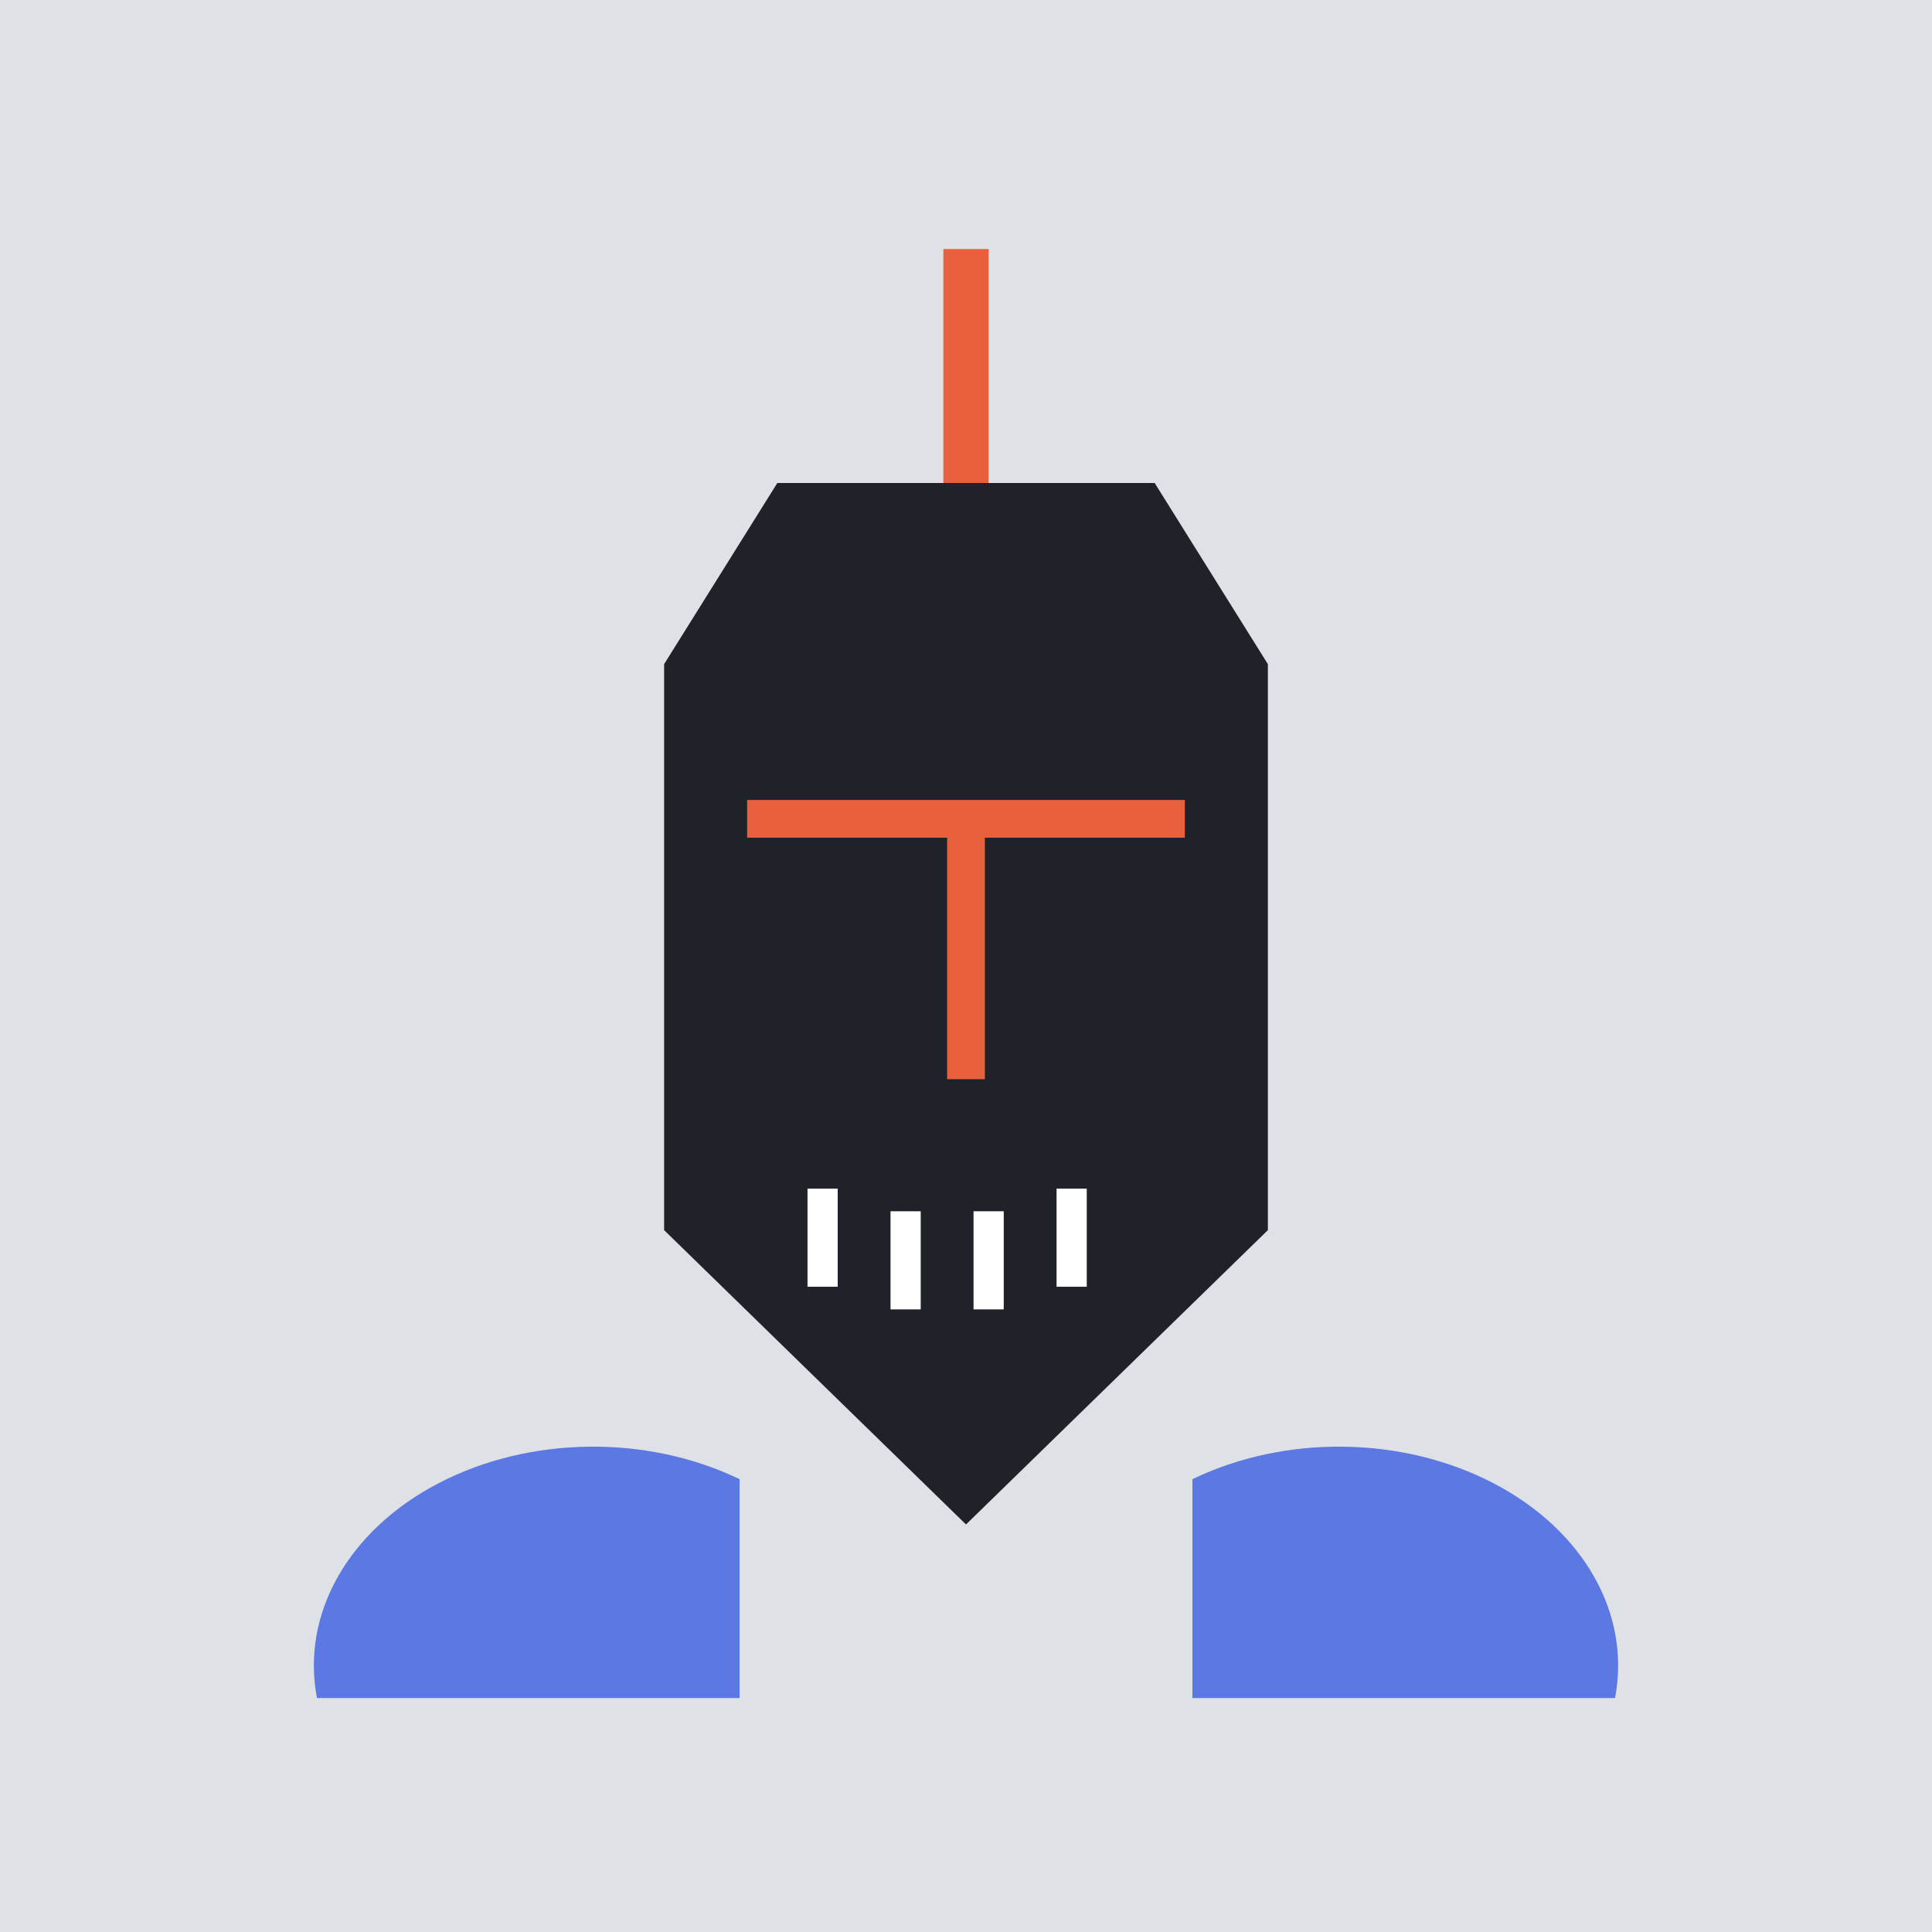
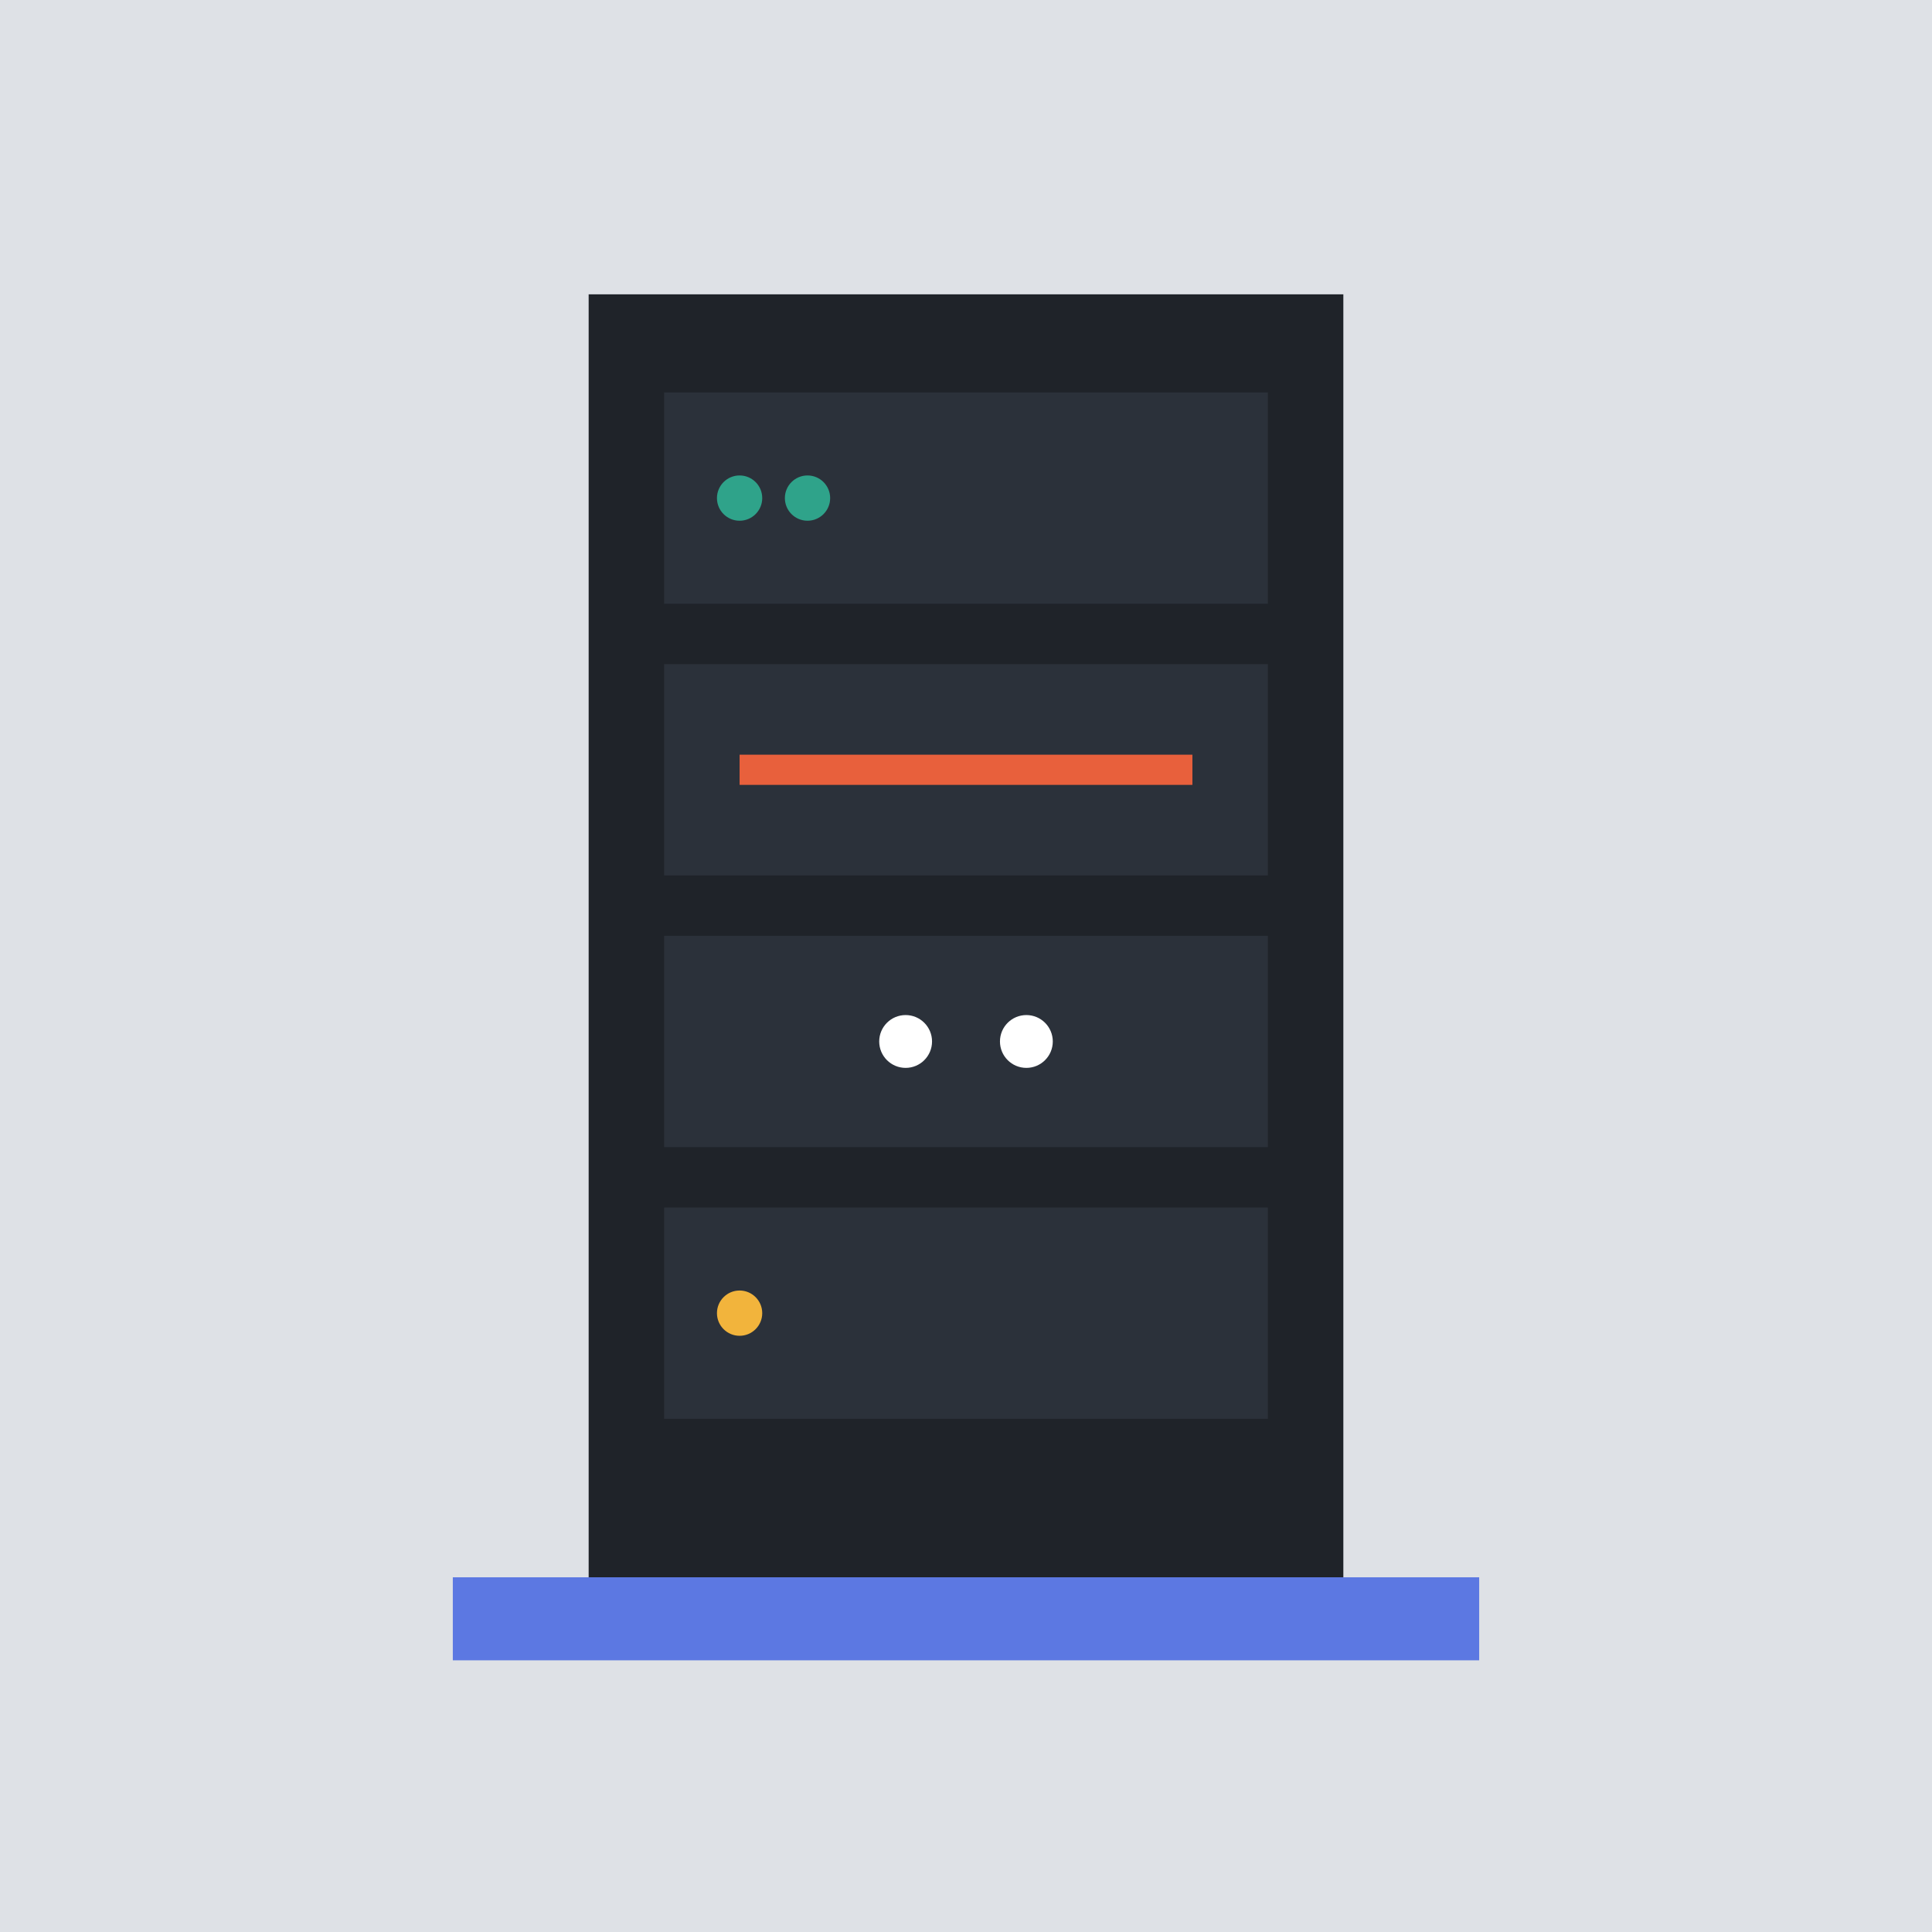
<svg xmlns="http://www.w3.org/2000/svg" viewBox="0 0 512 512">
  <rect width="512" height="512" fill="#DEE1E6" />
-   <rect x="250" y="66" width="12" height="70" fill="#E8603C" />
-   <path d="M196 392 a74 58 0 0 0 -112 58 h112z" fill="#5C78E2" />
-   <path d="M316 392 a74 58 0 0 1 112 58 h-112z" fill="#5C78E2" />
-   <polygon points="176,176 206,128 306,128 336,176 336,326 256,404 176,326" fill="#1F2329" />
-   <rect x="198" y="212" width="116" height="10" fill="#E8603C" />
-   <rect x="251" y="222" width="10" height="64" fill="#E8603C" />
-   <rect x="214" y="315" width="8" height="26" fill="#FFFFFF" />
-   <rect x="236" y="321" width="8" height="26" fill="#FFFFFF" />
-   <rect x="258" y="321" width="8" height="26" fill="#FFFFFF" />
-   <rect x="280" y="315" width="8" height="26" fill="#FFFFFF" />
+   <rect x="156" y="78" width="200" height="340" fill="#1F2329" />
+   <rect x="176" y="104" width="160" height="56" fill="#2B313A" />
+   <rect x="176" y="176" width="160" height="56" fill="#2B313A" />
+   <rect x="176" y="248" width="160" height="56" fill="#2B313A" />
+   <rect x="176" y="320" width="160" height="56" fill="#2B313A" />
+   <circle cx="196" cy="132" r="6" fill="#2FA38A" />
+   <circle cx="214" cy="132" r="6" fill="#2FA38A" />
+   <rect x="196" y="200" width="120" height="8" fill="#E8603C" />
+   <circle cx="240" cy="276" r="7" fill="#FFFFFF" />
+   <circle cx="272" cy="276" r="7" fill="#FFFFFF" />
+   <circle cx="196" cy="348" r="6" fill="#F2B43C" />
+   <rect x="120" y="418" width="272" height="22" fill="#5C78E2" />
</svg>
